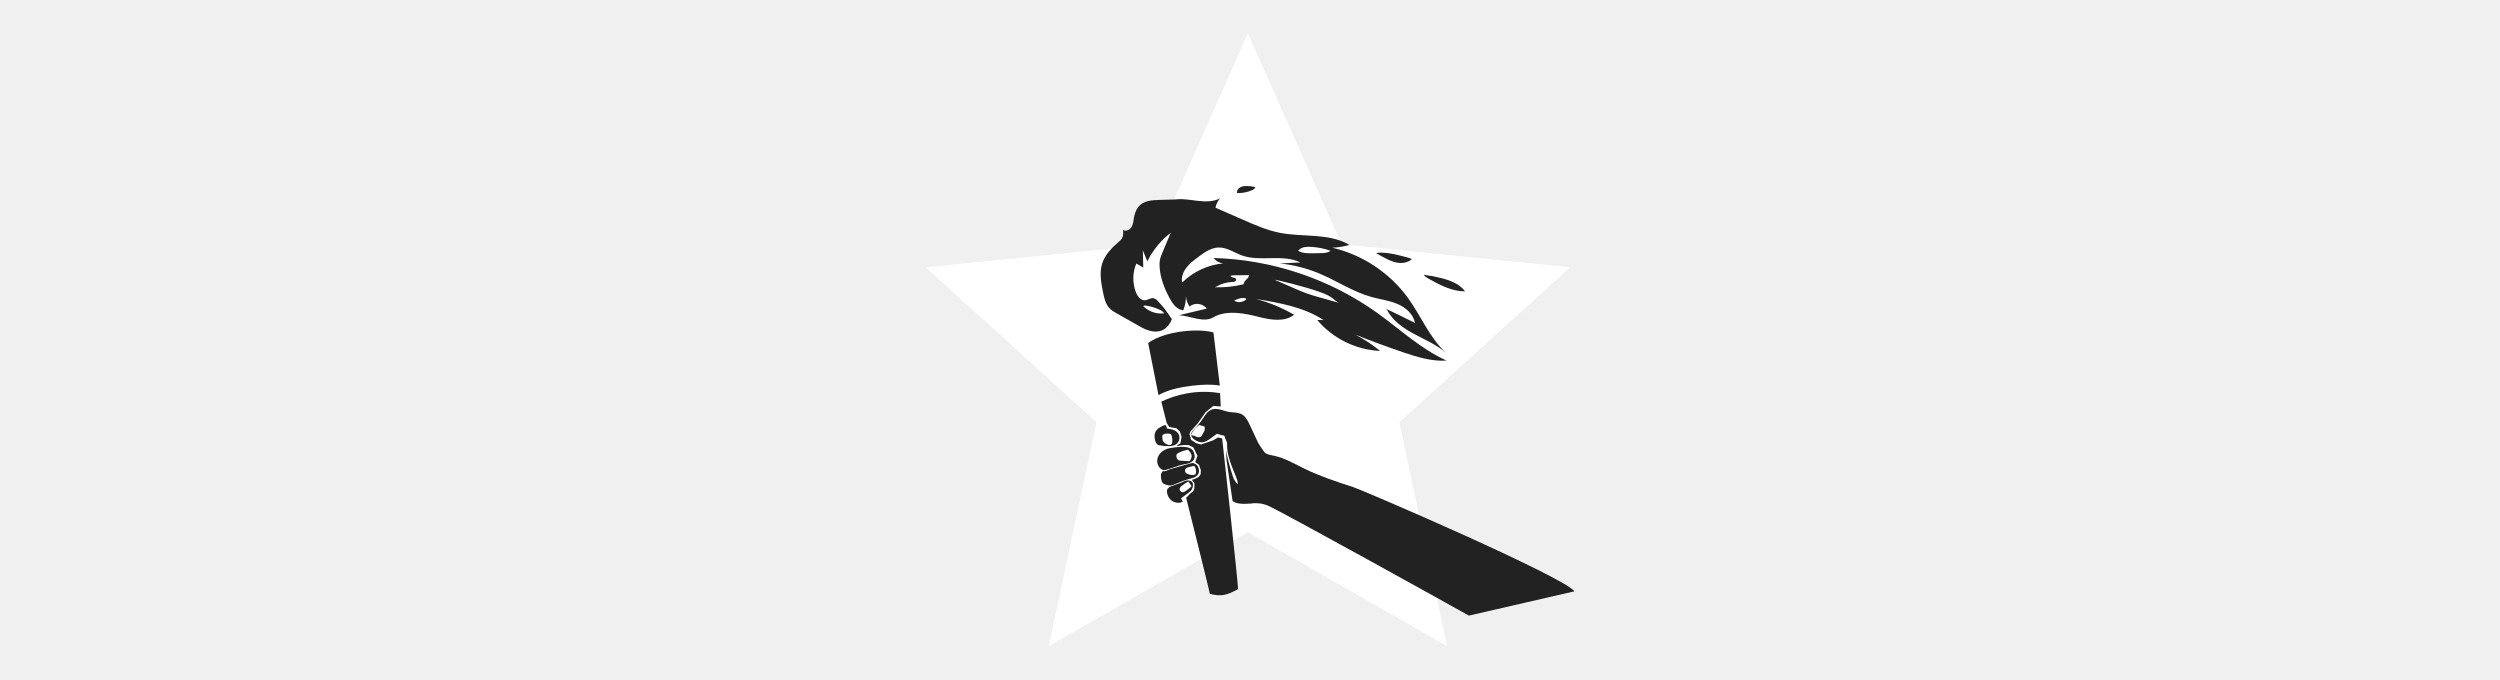
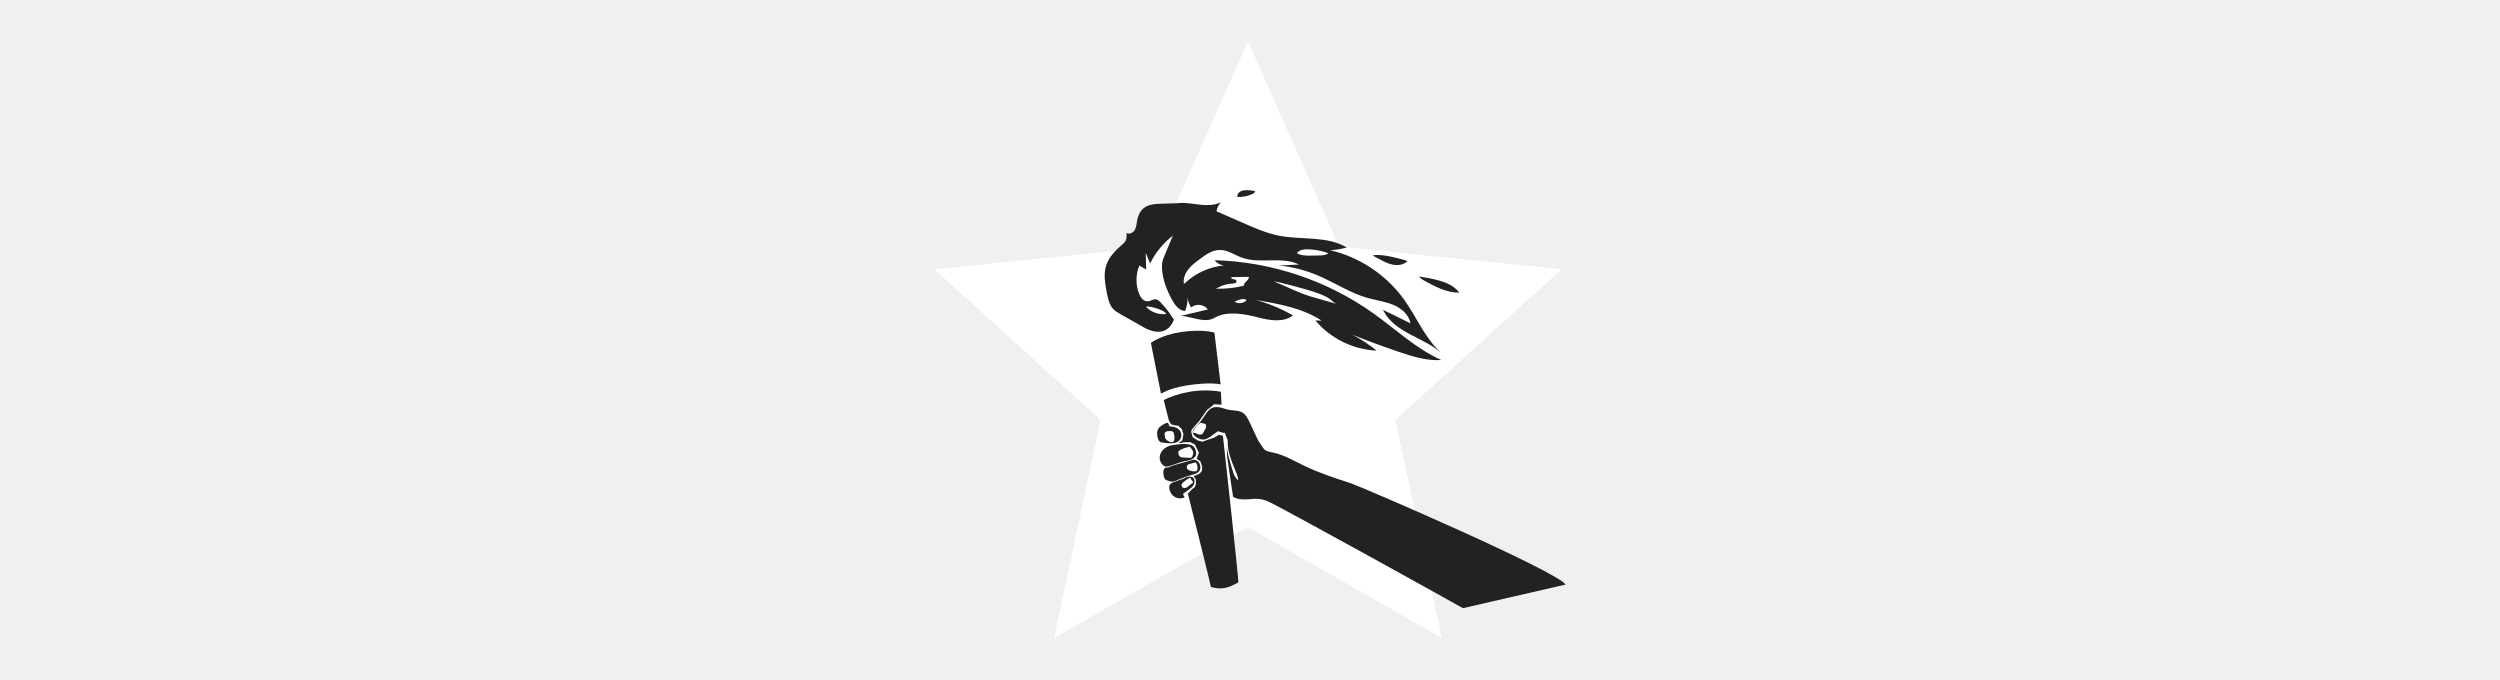
<svg xmlns="http://www.w3.org/2000/svg" width="920" height="250" viewBox="0 0 920 250" id="svg2" version="1.1">
  <defs id="defs4" />
  <g id="layer1" transform="translate(0,-802.3622)">
-     <g id="estrella2" transform="matrix(0.03156383,0,0,0.03156383,340.6493,814.5846)" style="fill:#ffffff">
-       <polygon style="fill:#ffffff" points="4848.3,2459.3 7513.8,2729.5 5522.8,4535.3 6078.8,7146 3756.9,5818.3 1435,7146 1991,4535.3 0,2729.5 2665.5,2459.3 3756.9,0 " id="polygon4139" />
+     <g id="estrella2" transform="matrix(0.03071377,0,0,0.03071377,343.8635,817.6219)" style="fill:#ffffff">
+       <polygon style="fill:#ffffff" points="1991,4535.3 0,2729.5 2665.5,2459.3 3756.9,0 4848.3,2459.3 7513.8,2729.5 5522.8,4535.3 6078.8,7146 3756.9,5818.3 1435,7146 " id="polygon4139" />
    </g>
-     <g id="linterna" transform="matrix(0.03156383,0,0,0.03156383,340.6493,814.5846)" style="fill:#222222">
+     <g id="linterna" transform="matrix(0.03071377,0,0,0.03071377,343.8635,817.6219)" style="fill:#222222">
      <g id="g4142" style="fill:#222222">
        <path style="fill:#222222" d="m 2747.3,4295.8 c 160.3,-79.3 415.6,-146.4 685.3,-98.7 0.1,11.5 7.6,155.2 7.6,155.2 l -86.5,-7.1 -89.7,72.4 -88.1,125.9 -91,103.3 -8.7,28.9 19,66 57.9,38 56.7,15.7 145.5,-50.4 51.4,-31.4 50,10.5 c 0,0 193.6,1752.3 184.9,1757.1 -117.9,65.1 -192.4,92.9 -329.1,54.6 -9,-60.9 -275.7,-1118.4 -275.7,-1118.4 l 48.8,-52 36.1,-27.2 10.4,-30 1.2,-61.3 -29.5,-39.2 43,-15 34.7,-18 24,-31.8 3,-47.8 -21.8,-63.7 -28.4,-19.8 -15.4,-12.2 25.8,-72.3 -47.2,-97.4 -54.2,-28 -68.9,0 -67.6,11.3 -1.7,-6.4 40.8,-26.4 13.7,-73 -19.1,-63 -42.5,-39.4 -53.4,-7.9 -32,-10.4 -26.5,-42.1 -62.8,-248.6 z" id="path4144" />
      </g>
      <path style="fill:#222222" d="m 3429.4,4108.5 c 0,0 -132.5,-32.7 -420.9,15.4 -198.9,33.2 -293.9,96.2 -293.9,96.2 L 2594,3612.2 c 0,0 111.7,-93.2 364.5,-131 256.6,-38.4 401.8,8.1 396.6,8.7 l 74.3,618.6 z" id="path4146" />
    </g>
-     <g id="fuego" transform="matrix(0.03156383,0,0,0.03156383,340.6493,814.5846)" style="fill:#222222">
+     <g id="fuego" transform="matrix(0.03071377,0,0,0.03071377,343.8635,817.6219)" style="fill:#222222">
      <path style="fill:#222222" d="m 3629.1,1855.2 c -0.4,-24.9 17.2,-47.6 39.2,-59.3 22,-11.7 47.7,-14.3 72.7,-14.4 34.6,-0.1 69.1,4.2 102.6,12.7 -3.5,17.4 -20.8,27.9 -37,35.2 -55,24.8 -115.9,36.5 -176.2,33.8 l -1.3,-8 z" id="path4149" />
      <path style="fill:#222222" d="m 5279,2558.9 c 115.5,-4.5 229.2,26.1 340.8,56.4 16.6,4.5 33.5,9.2 48.1,18.3 -45.5,42.4 -113.9,52.3 -175,40.8 -61.1,-11.5 -116.9,-41.6 -171.5,-71.3 -22.7,-12.3 -45.4,-24.7 -68.1,-37 7.9,-6.8 15.6,-2.9 21.4,-6.3 l 4.3,-0.9 z" id="path4151" />
      <path style="fill:#222222" d="m 5810.2,2816.9 c 70.3,8.7 139.9,22.1 208.4,39.9 102.1,26.6 207.7,67.6 270.1,152.8 -150.8,1.8 -290.5,-73 -422.6,-145.8 -21,-11.6 -42.8,-23.9 -56,-43.9 l 0.1,-3 z" id="path4153" />
      <g id="g4155" style="fill:#222222">
        <g id="g4157" style="fill:#222222">
          <path style="fill:#222222" d="m 3356.3,2620.9 c 27,34.4 67.8,57.6 111.2,63.2 -173.7,16 -341.2,92.5 -467,213.3 l -11.6,5 c -9.7,-59.8 14.1,-121.1 50.9,-169.1 36.8,-48 85.8,-85.1 134.2,-121.5 73.8,-55.6 154.7,-113.6 247.1,-113.6 94.6,0.1 176.8,61 265.9,92.7 217.5,77.5 474.8,-20 682.1,81.8 -80.3,3.9 -160.6,7.8 -241,11.8 155.7,15.5 309,54 453.6,113.8 208.1,86.1 398.3,216.3 615.3,276.7 100.9,28.1 206.6,40.8 303.2,81.5 96.5,40.7 186.4,118.2 204.2,221.4 -113.8,-57.5 -228.3,-113.6 -343.6,-168.2 l 18,14.5 c 65.5,131.3 194.6,218 324.2,286.7 125.2,66.4 258.4,123.3 364.4,216.9 -190.9,-175 -290.6,-427.5 -442.2,-638.2 -211.4,-293.7 -531.9,-507 -884.5,-588.6 67.6,-3 134.8,-13.9 199.9,-32.5 -237.1,-141.5 -537.9,-88.5 -809,-141 -149.6,-29 -290.5,-90.5 -430,-151.7 -108,-47.3 -216.1,-94.7 -324.1,-142 l 3.2,-4.6 c 7.5,-38.5 25.8,-74.9 52.2,-103.9 -75.6,39.4 -165.4,39.5 -250.2,30.3 -84.8,-9.2 -169.6,-26.7 -254.6,-19.2 l -11.7,1.5 c -64.9,2 -129.8,3.9 -194.7,5.9 -76.2,2.3 -158.6,6.9 -217,55.7 -42.6,35.6 -65.6,90.2 -75.5,144.9 -7,38.7 -8.8,79.8 -28.5,113.9 -19.8,34.1 -66.4,57.1 -99.3,35.4 2.3,33.1 4.1,68.5 -12.4,97.3 -9.7,16.9 -24.9,29.8 -39.6,42.6 -80.4,69.7 -158.9,149 -191.4,250.3 -34.2,106.5 -12.9,221.9 8.7,331.7 13.5,68.8 29.1,141.7 77.9,192.2 24.4,25.3 55.5,42.9 86.1,60.3 93.6,52.9 187.3,105.9 280.9,158.8 34.1,19.3 263.6,148.6 359.4,-94.4 l -9.9,-11 c -43.5,-70.7 -94.6,-136.7 -152.1,-196.6 -15.2,-15.8 -32.3,-32 -54,-35.4 -33.6,-5.3 -64.3,21.8 -98.2,24.1 -50.3,3.4 -87.3,-46.4 -105.6,-93.3 -41.7,-106.7 -40,-229.6 4.7,-335.1 27,15.6 54,31.3 80.9,46.9 -1.7,-66.9 -3.4,-133.9 -5.1,-200.8 17.5,43 35.1,86 52.8,128.9 63.6,-130.8 158.3,-246.4 274.1,-334.5 l -7.5,15.1 c -30.2,72 -60.4,144 -90.6,216 -11.6,27.7 -23.3,55.7 -29.2,85.1 -6,29.9 -5.9,60.6 -3.6,91 9.7,127.8 58.1,250 119.6,362.4 34.5,63 84.2,130.6 156,134.4 20.8,-52.1 31.7,-108.2 31.8,-164.4 2.3,43.2 16.9,85.7 41.8,121.1 57.2,-49.4 156.2,-37.3 199.9,24.4 -107.8,25.6 -215.6,51.3 -323.4,76.9 133.8,8 286.3,92.7 401.5,24.1 155.4,-92.7 386,-41 525.4,-5 139.4,36 301.5,63.4 415.8,-24.1 -139.1,-80.3 -288.6,-142.5 -443.6,-184.6 273.1,45.7 555,94.7 786.6,246.4 -24.7,-0.5 -49.5,-0.9 -74.2,-1.4 180.3,215.1 453.4,349.5 733.8,361.2 -90,-73.1 -187.5,-137 -290.4,-190.5 182.2,72.7 366.3,140.7 552,204.1 165.8,56.6 337.8,110.2 512.7,98.9 -300.8,-135 -545,-367.5 -813.3,-559.1 C 4706.8,2863.2 4034.9,2638.4 3356.3,2620.9 Z M 4358.4,2521 c 35.3,-29.7 80,-32.1 126.6,-30.3 80,3.1 159.5,18.6 234.9,45.6 -29.7,25.3 -72.2,27.2 -111.2,27.8 -31.6,0.5 -63.3,1 -94.9,1.6 -58.8,1 -121.2,1 -171.6,-29.4 l 16.2,-15.3 z m -1803.1,653.4 c 53.6,6 96.3,18.7 146.5,38.5 29.8,11.8 61.8,25.3 78.4,52.7 -88.8,12.1 -182.6,-20.7 -244.5,-85.6 l 19.6,-5.6 z M 3738.6,3102 c -0.5,2 -2.2,3.5 -3.8,4.8 -39.2,31.3 -100.6,41.5 -138.3,8.4 l 16.1,-5.6 c 37.6,-16.2 80.2,-32.5 118.2,-17.2 4.2,1.7 9,5.2 7.8,9.6 z m -30.3,-175.8 c -110.2,27.7 -224.4,39.8 -338,35.7 l 20.4,-8.7 c 55.2,-31.8 118.1,-50.1 181.8,-52.7 10.9,-0.4 22.1,-0.5 32,-5.2 9.9,-4.7 17.8,-15.3 15.4,-25.9 -6.1,-26.8 -58.1,-13.6 -66.8,-39.6 11.4,-6.6 25.3,-6.9 38.4,-7.1 58.9,-0.8 117.7,-1.5 176.6,-2.3 3.9,41.8 -64,64 -59.8,105.8 z m 880.3,152.5 c -53.2,-15.1 -106.5,-30.2 -158.5,-49.4 -38.3,-14.1 -75.7,-30.4 -113.2,-46.6 -82.7,-35.9 -165.4,-71.8 -248.1,-107.8 -0.1,-6.4 364.8,81.5 538.2,146.3 49.5,18.5 99.5,38.6 140.6,71.8 23.5,19 44.9,42.6 73.7,51.7 -77.4,-22 -155,-44 -232.7,-66 z" id="path4159" />
        </g>
        <g id="g4161" style="fill:#222222">
          <path style="fill:#222222" d="m 6067.4,3727.8 c 3.6,3.3 7.3,6.7 11,9.9 -3.6,-3.3 -7.3,-6.6 -11,-9.9 z" id="path4163" />
        </g>
      </g>
    </g>
-     <path id="path4166" d="M 486.345,915.311" style="fill:none" />
-     <path id="path4168" d="M 361.949,941.964" style="fill:none" />
-     <g id="g4171" transform="matrix(0.9408754,0,0,0.9408754,27.19732,54.82993)">
+     <path id="path4166" d="M 485.635,915.636" style="fill:none" />
+     <path id="path4168" d="M 364.589,941.57" style="fill:none" />
+     <g id="g4171" transform="matrix(0.9155363,0,0,0.9155363,38.85332,78.32847)">
      <g style="fill:#222222" transform="matrix(0.0335473,0,0,0.0335473,333.1493,807.4977)" id="g4170">
        <path style="fill:#222222" d="m 2735.1,4609.8 c 16.8,0.4 33.6,0.7 50.4,1.1 29.3,0.6 58.9,1.3 87.2,8.9 28.3,7.6 55.6,22.9 71.8,47.3 25.9,39 15,97.7 -23.1,124.8 -25.7,18.3 -58.9,22 -90.5,22.3 -40.9,0.3 -81.9,-4.3 -121.8,-13.6 -20.5,-11.2 -29.9,-35.3 -35.2,-58.1 -7.3,-31.4 -9.4,-65.7 4.8,-94.7 18.4,-37.6 59.4,-57.6 97.4,-75 5.2,-2.4 10.9,-4.8 16.5,-3.6 17.1,3.6 13.3,32.5 28.1,41.9 l -85.6,-1.3 z" id="path4172" />
      </g>
      <g style="fill:#222222" transform="matrix(0.0335473,0,0,0.0335473,333.1493,807.4977)" id="g4174">
        <path style="fill:#222222" d="m 2799.3,4852.4 c -45.2,18.6 -83.9,56.6 -96.2,103.9 -12.3,47.4 5.8,103 47.6,128.5 6.9,4.2 14.3,7.6 22.3,8.8 10.6,1.6 21.3,-0.8 31.6,-3.5 64,-16.6 124.3,-46.1 188.9,-60 28.7,-6.2 58.4,-9.3 85.5,-20.8 27.1,-11.5 51.9,-33.6 56.6,-62.6 2.4,-14.3 -0.3,-29 -4.1,-42.9 -4.2,-15.5 -10,-30.9 -20.2,-43.3 -17.7,-21.3 -46,-30.5 -73.4,-34.7 -56.5,-8.6 -114,0.1 -170.5,8.8 -22.7,3.5 -45.8,7.1 -66.6,16.8" id="path4176" />
      </g>
      <g style="fill:#222222" transform="matrix(0.0335473,0,0,0.0335473,333.1493,807.4977)" id="g4178">
        <path style="fill:#222222" d="m 2765.6,5106.8 c -13.4,10.3 -20.6,27 -22.6,43.8 -2,16.7 0.6,33.7 3.6,50.3 3,16.5 6.9,34 19,45.5 9.1,8.6 21.4,12.6 33.4,16.4 20,6.3 40.7,12.7 61.5,10 12.2,-1.6 23.7,-6.3 35.1,-10.9 17,-6.9 34.1,-13.9 51.1,-20.8 40.1,-16.3 80.4,-32.7 122.2,-43.9 22.7,-6.1 46,-10.8 67.2,-21 21.2,-10.2 40.4,-27.1 47.3,-49.6 3.4,-11.1 3.5,-23 2.2,-34.6 -2.7,-24.5 -12.7,-49.4 -32.7,-63.8 -8.2,-5.9 -17.6,-9.7 -26.9,-13.5 -4.8,-1.9 -9.7,-3.9 -14.8,-4.1 -4.4,-0.1 -8.6,1.1 -12.8,2.2 -71.8,20.1 -143.7,40.2 -215.5,60.3 -12.6,3.5 -25.1,7 -37.2,11.9 -26.2,10.6 -53.3,27.8 -80.4,20 l 0.3,1.8 z" id="path4180" />
      </g>
      <g style="fill:#222222" transform="matrix(0.0335473,0,0,0.0335473,333.1493,807.4977)" id="g4182">
        <path style="fill:#222222" d="m 2829.8,5302.2 c -14.3,8.3 -17.5,27.6 -16.4,44.2 3,42.9 26,84.5 62.1,107.9 36.1,23.4 84.7,27.2 123.1,7.7 -8.6,-12.5 -15.3,-26.2 -20.1,-40.6 26.5,-19.3 53,-38.6 79,-58.5 15.5,-11.9 31,-24.2 42,-40.3 11.3,-16.6 17.3,-36.7 16.8,-56.8 -0.3,-13.9 -4.3,-28.7 -14.7,-37.9 -6.2,-5.5 -14.1,-8.6 -22,-10.6 -20.5,-5.2 -42.7,-3.6 -62.2,4.4 -10.9,4.5 -21,10.8 -31.8,15.8 -10.9,5 -22.5,8.5 -34,12.2 -29.5,9.5 -58.4,20.4 -87.4,31.3 -12.5,4.7 -25.7,9.9 -33.9,20.5" id="path4184" />
      </g>
    </g>
-     <g id="g4202" transform="matrix(0.03156383,0,0,0.03156383,340.6493,814.5846)" style="fill:#222222">
+     <g id="g4202" transform="matrix(0.03071377,0,0,0.03071377,343.8635,817.6219)" style="fill:#222222">
      <path id="path4204" d="m 4980.3,5290.6 c -190,-61.9 -380.8,-124.1 -560.5,-211.6 -117.8,-57.4 -232.6,-126.3 -360.9,-153.2 -32.2,-6.8 -65.9,-11.1 -94,-28.1 -24.8,-15 -65.8,-89.3 -83.1,-112.6 -0.9,-1.2 -1.7,-2.4 -2.6,-3.5 -34.3,-73.2 -68.6,-146.5 -102.9,-219.7 -24,-51.2 -53.2,-107.4 -106.8,-125.8 -34.2,-14.4 -81.2,-14.1 -122.8,-19.2 -39,-4.8 -75.8,-20.4 -114,-29.8 -38.2,-9.3 -80.8,-11.7 -114.7,8.3 -18.5,10.8 -39.9,30 -57.9,55.6 -36.2,51.4 -68.3,106.6 -113.6,150.1 -22.4,21.5 -49.9,43.8 -51.2,74.9 -1.5,33.8 29.3,60 59.5,75.3 20.2,10.3 42.2,18.4 64.9,18.3 38.4,-0.3 72.2,-23.8 103.3,-46.4 24.3,-17.7 48.7,-35.4 73,-53.1 34.1,7 49.6,19.7 83.8,20.1 -0.2,1.2 9.8,17.2 12.6,33.4 1.8,10.3 23.6,38.2 22.3,72 -7,180.9 125.5,381.7 124,453.6 -0.5,25.9 -47.6,-53.5 -47.6,-53.5 0,0 -71,-202 -86.3,-327.3 -3.1,-25.2 2.2,102.4 2.2,102.4 0,0 69.3,480.9 71.2,482.5 35,29.7 102.8,39.5 210.5,30.9 4.4,-0.3 36.1,-5 47.9,-4.8 24.6,0.3 49.2,0.7 73.4,4.7 25.4,4.3 49.9,12.6 74.1,21.3 110.5,39.9 2246.6,1226.3 2348.7,1284.6 L 7562.5,6507.2 C 7463.2,6348.3 5122.7,5337 4980.3,5290.6 Z" style="fill:#222222" />
    </g>
-     <g id="g4354" style="fill:#ffffff" transform="matrix(0.7119581,0,0,0.7119581,140.4694,303.1891)">
+     <g id="g4354" style="fill:#ffffff" transform="matrix(0.6927841,0,0,0.6927841,149.0748,319.999)">
      <g transform="matrix(0.04433383,0,0,0.04433383,281.168,718.2944)" id="g4186" style="fill:#ffffff">
        <path style="fill:#ffffff" d="m 2758.5,4710.2 c -0.6,-4.9 -1.1,-9.8 -0.1,-14.6 3.1,-14.8 19.3,-22.7 34.1,-25.7 17.6,-3.6 35.9,-3.4 53.4,0.5 5.4,1.2 10.9,2.9 14.7,6.9 2.9,3.1 4.5,7.2 5.8,11.3 7.9,24 11.7,55 7.8,84.1 -0.7,5 -1.6,10.1 -4,14.6 -7.8,14 -27.5,15.6 -43,11.8 -26.5,-6.6 -50,-24.5 -63.3,-48.4 0.1,-0.1 -3.8,-27.2 -5.4,-40.5 z" id="path4188" />
      </g>
      <g transform="matrix(0.04433383,0,0,0.04433383,281.168,718.2944)" id="g4190" style="fill:#ffffff">
        <path style="fill:#ffffff" d="m 3029.2,4862.9 c -27.9,5.2 -50.6,15.4 -76.3,27.3 -11.8,5.5 -24.3,12.8 -28.7,25.1 -2,5.8 -2,12.1 -1.4,18.2 2,19.2 11.6,39.4 29.5,46.7 7.6,3.1 16,3.7 24.3,4.1 26,1.5 52,3.1 78,4.6 9,0.5 19,0.8 26.2,-4.6 5.6,-4.2 8.4,-11 11,-17.5 4.3,-10.8 8.7,-21.8 9.3,-33.4 1.3,-27.2 -17.9,-50.6 -36,-71 -2.2,-2.5 -4.6,-5.1 -7.8,-5.8 -2.6,-0.6 -5.2,0.1 -7.7,0.8 -6.9,1.9 -13.7,3.7 -20.4,5.5" id="path4192" />
      </g>
      <g transform="matrix(0.04433383,0,0,0.04433383,281.168,718.2944)" id="g4194" style="fill:#ffffff">
        <path style="fill:#ffffff" d="m 3048.6,5065 c -12,4.3 -21.5,15.1 -24.2,27.6 -2.7,12.5 1.4,26.2 10.6,35.1 7.2,7 16.8,10.8 26.3,14 23.8,7.8 49.5,12.1 73.9,6.5 2.9,-0.7 5.9,-1.5 8.2,-3.5 2.2,-2 3.5,-4.9 4.5,-7.7 10.5,-29.3 5,-63.8 -13.9,-88.4 -1.5,-1.9 -3.2,-3.9 -5.6,-4.3 -1.4,-0.2 -2.7,0.1 -4.1,0.5 -24,6.1 -47.9,12.2 -71.9,18.3 l -3.8,1.9 z" id="path4196" />
      </g>
      <g transform="matrix(0.04433383,0,0,0.04433383,281.168,718.2944)" id="g4198" style="fill:#ffffff">
        <path style="fill:#ffffff" d="m 3094.6,5270.8 c 1.5,1.9 3,3.9 3.6,6.3 1.5,6.2 -4.1,11.7 -9.1,15.7 -15.5,12.2 -30.9,24.5 -46.4,36.7 -14.8,11.7 -31.9,24.1 -50.6,21.7 -10.9,-1.4 -21,-8.2 -26.4,-17.8 -5.4,-9.6 -5.9,-21.8 -1.4,-31.8 4.2,-9.5 12.4,-16.6 20.5,-23.2 11.2,-9 22.7,-17.6 34.3,-26 15.5,-11.1 32,-22.2 50.9,-24.7 -0.8,6.6 1.2,13.6 5.4,18.7 0,-0.1 11.6,14.6 19.2,24.4 z" id="path4200" />
      </g>
      <g transform="matrix(0.04433383,0,0,0.04433383,281.168,718.2944)" id="g4206" style="fill:#ffffff">
        <path style="fill:#ffffff" d="m 3095.4,4686.5 c 2.5,2.1 21.9,3.9 25.1,4.5 24.8,4.5 29.9,17.2 55.1,18.9 10.8,0.8 22.3,1.1 31.8,-4.1 9.5,-5.2 26.6,-42.3 32.1,-51.7 8.7,-15.1 10.5,-12 13.6,-30.6 0.8,-4.9 1.6,-34.3 -0.6,-35.7 -19.4,-12.5 -34,-9.2 -55.3,-18 -2,-0.8 -4,-1.7 -6.2,-1.4 -1.6,0.3 -3.1,1.2 -4.4,2.2 -34.1,24.3 -56,46.6 -78.5,81.9 -0.2,0.2 -15.2,31.9 -12.7,34 z" id="path4208" />
      </g>
    </g>
  </g>
</svg>
